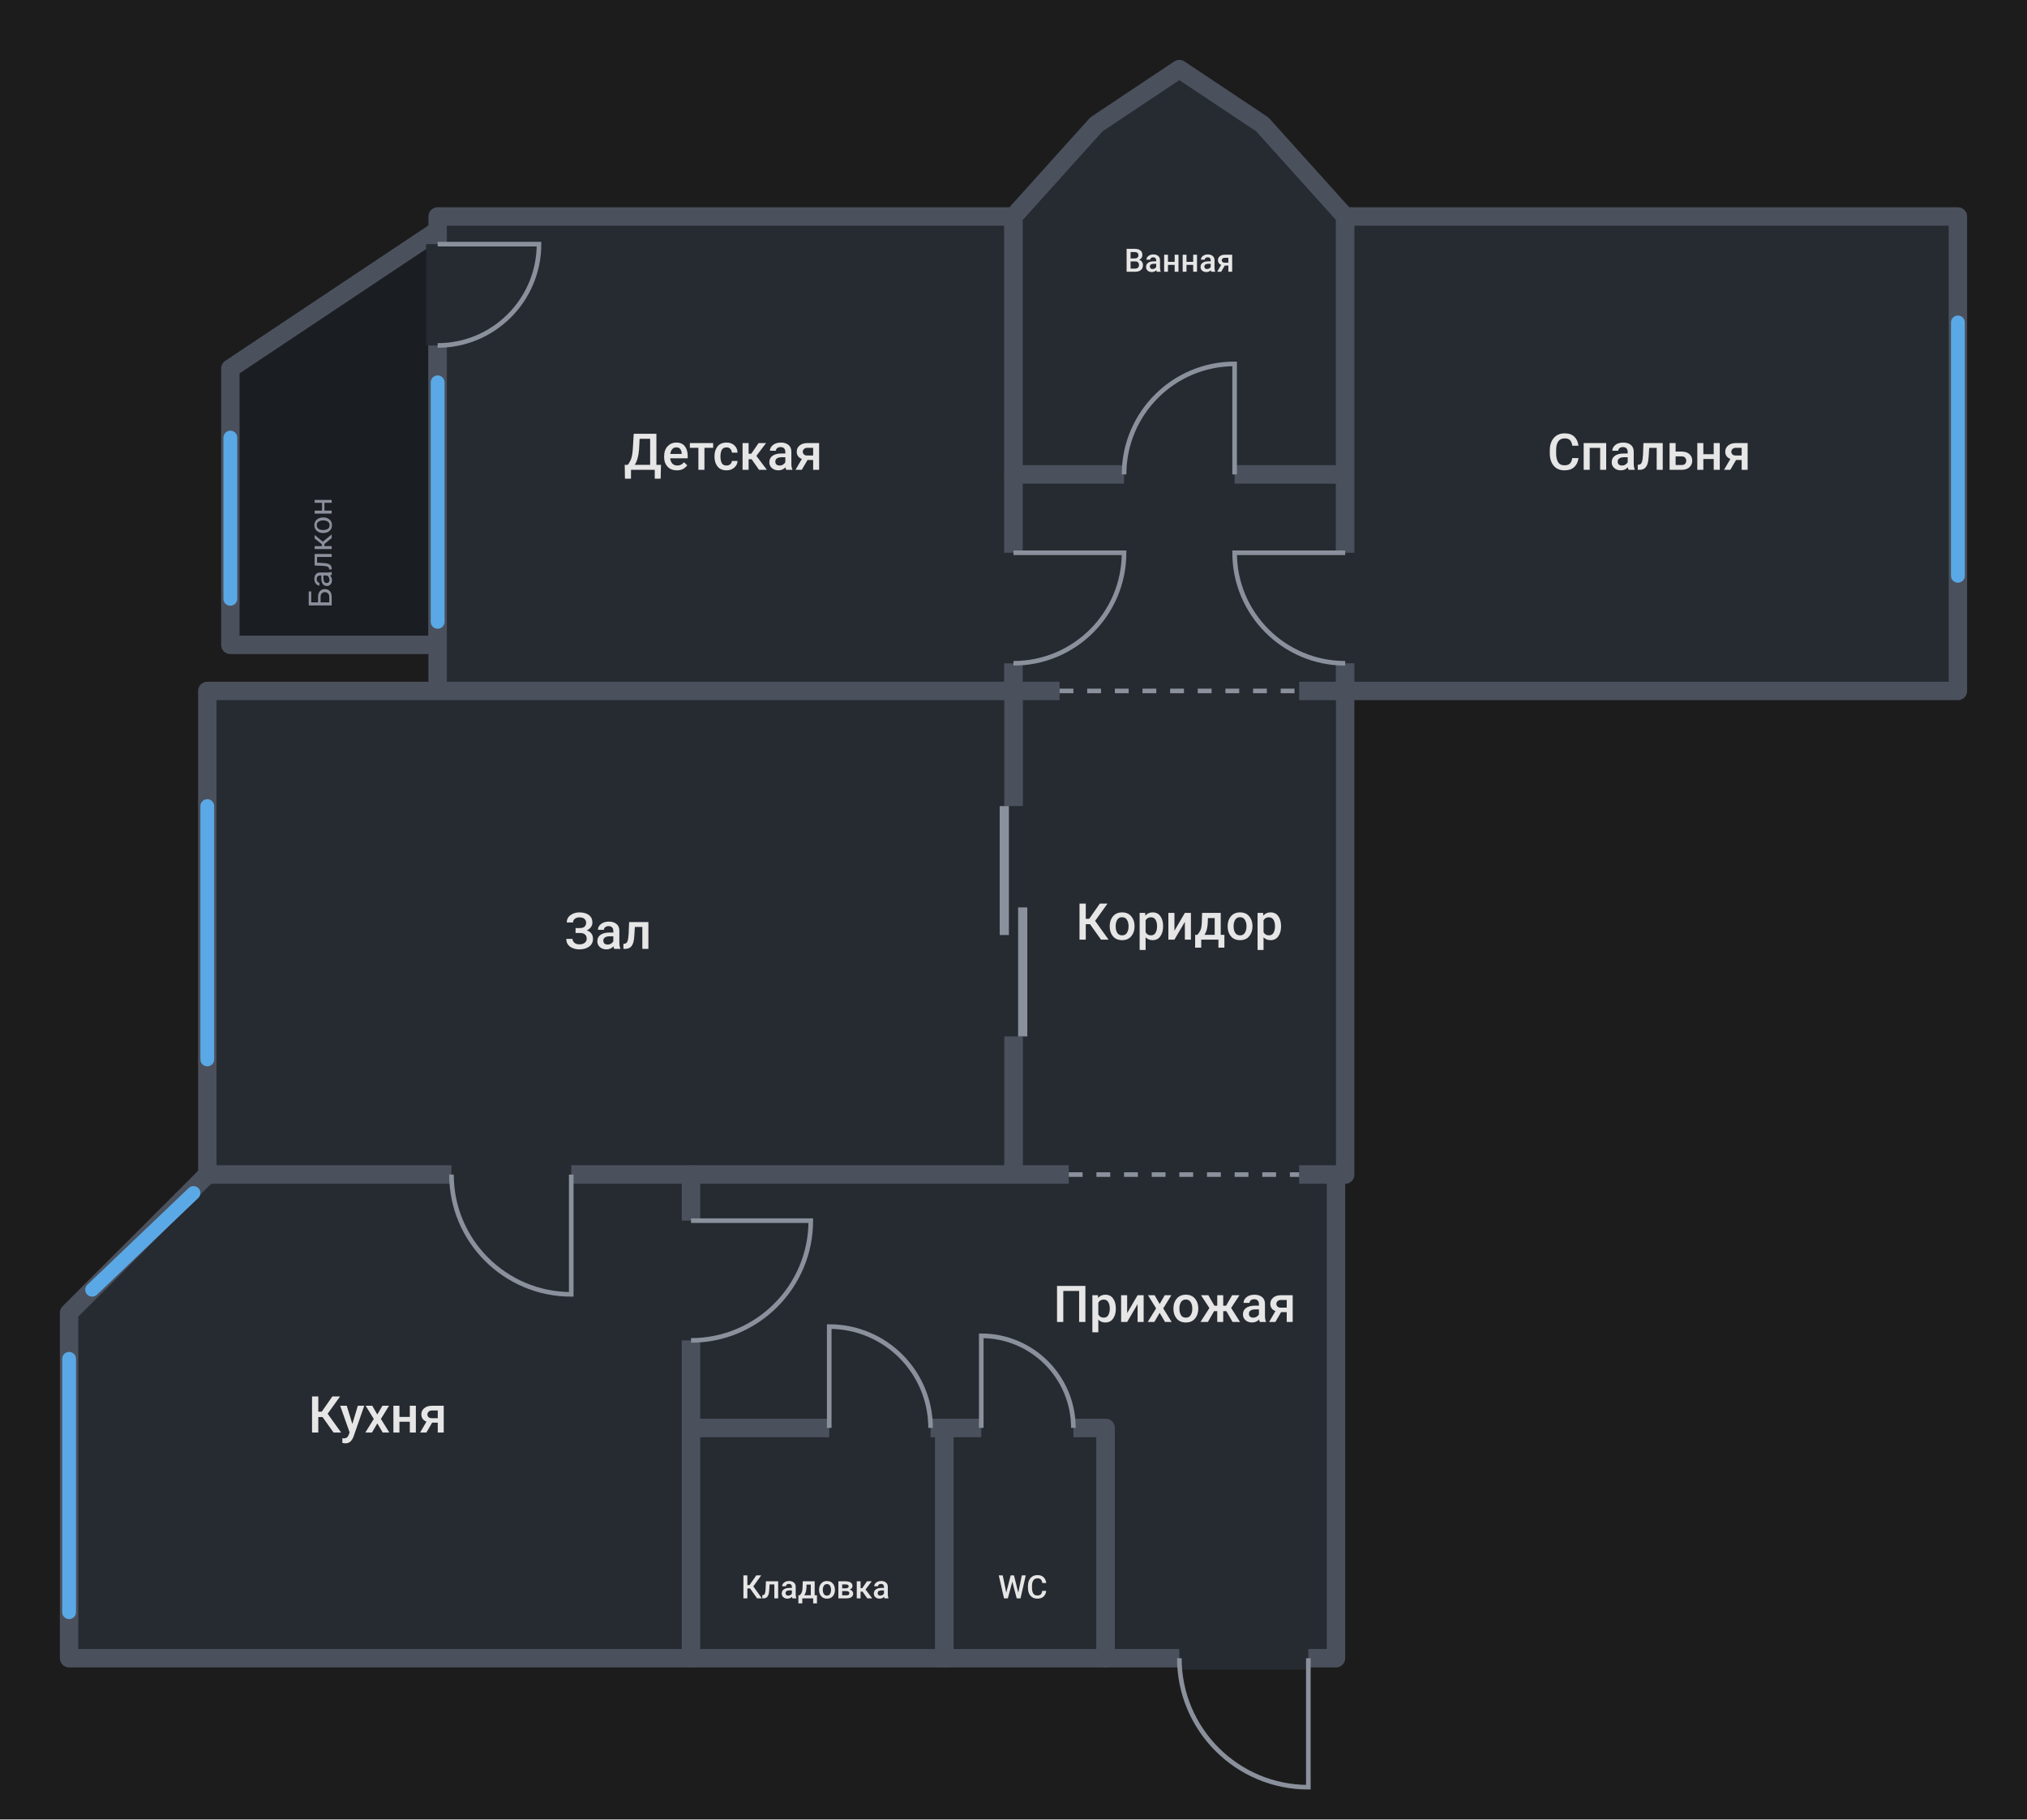
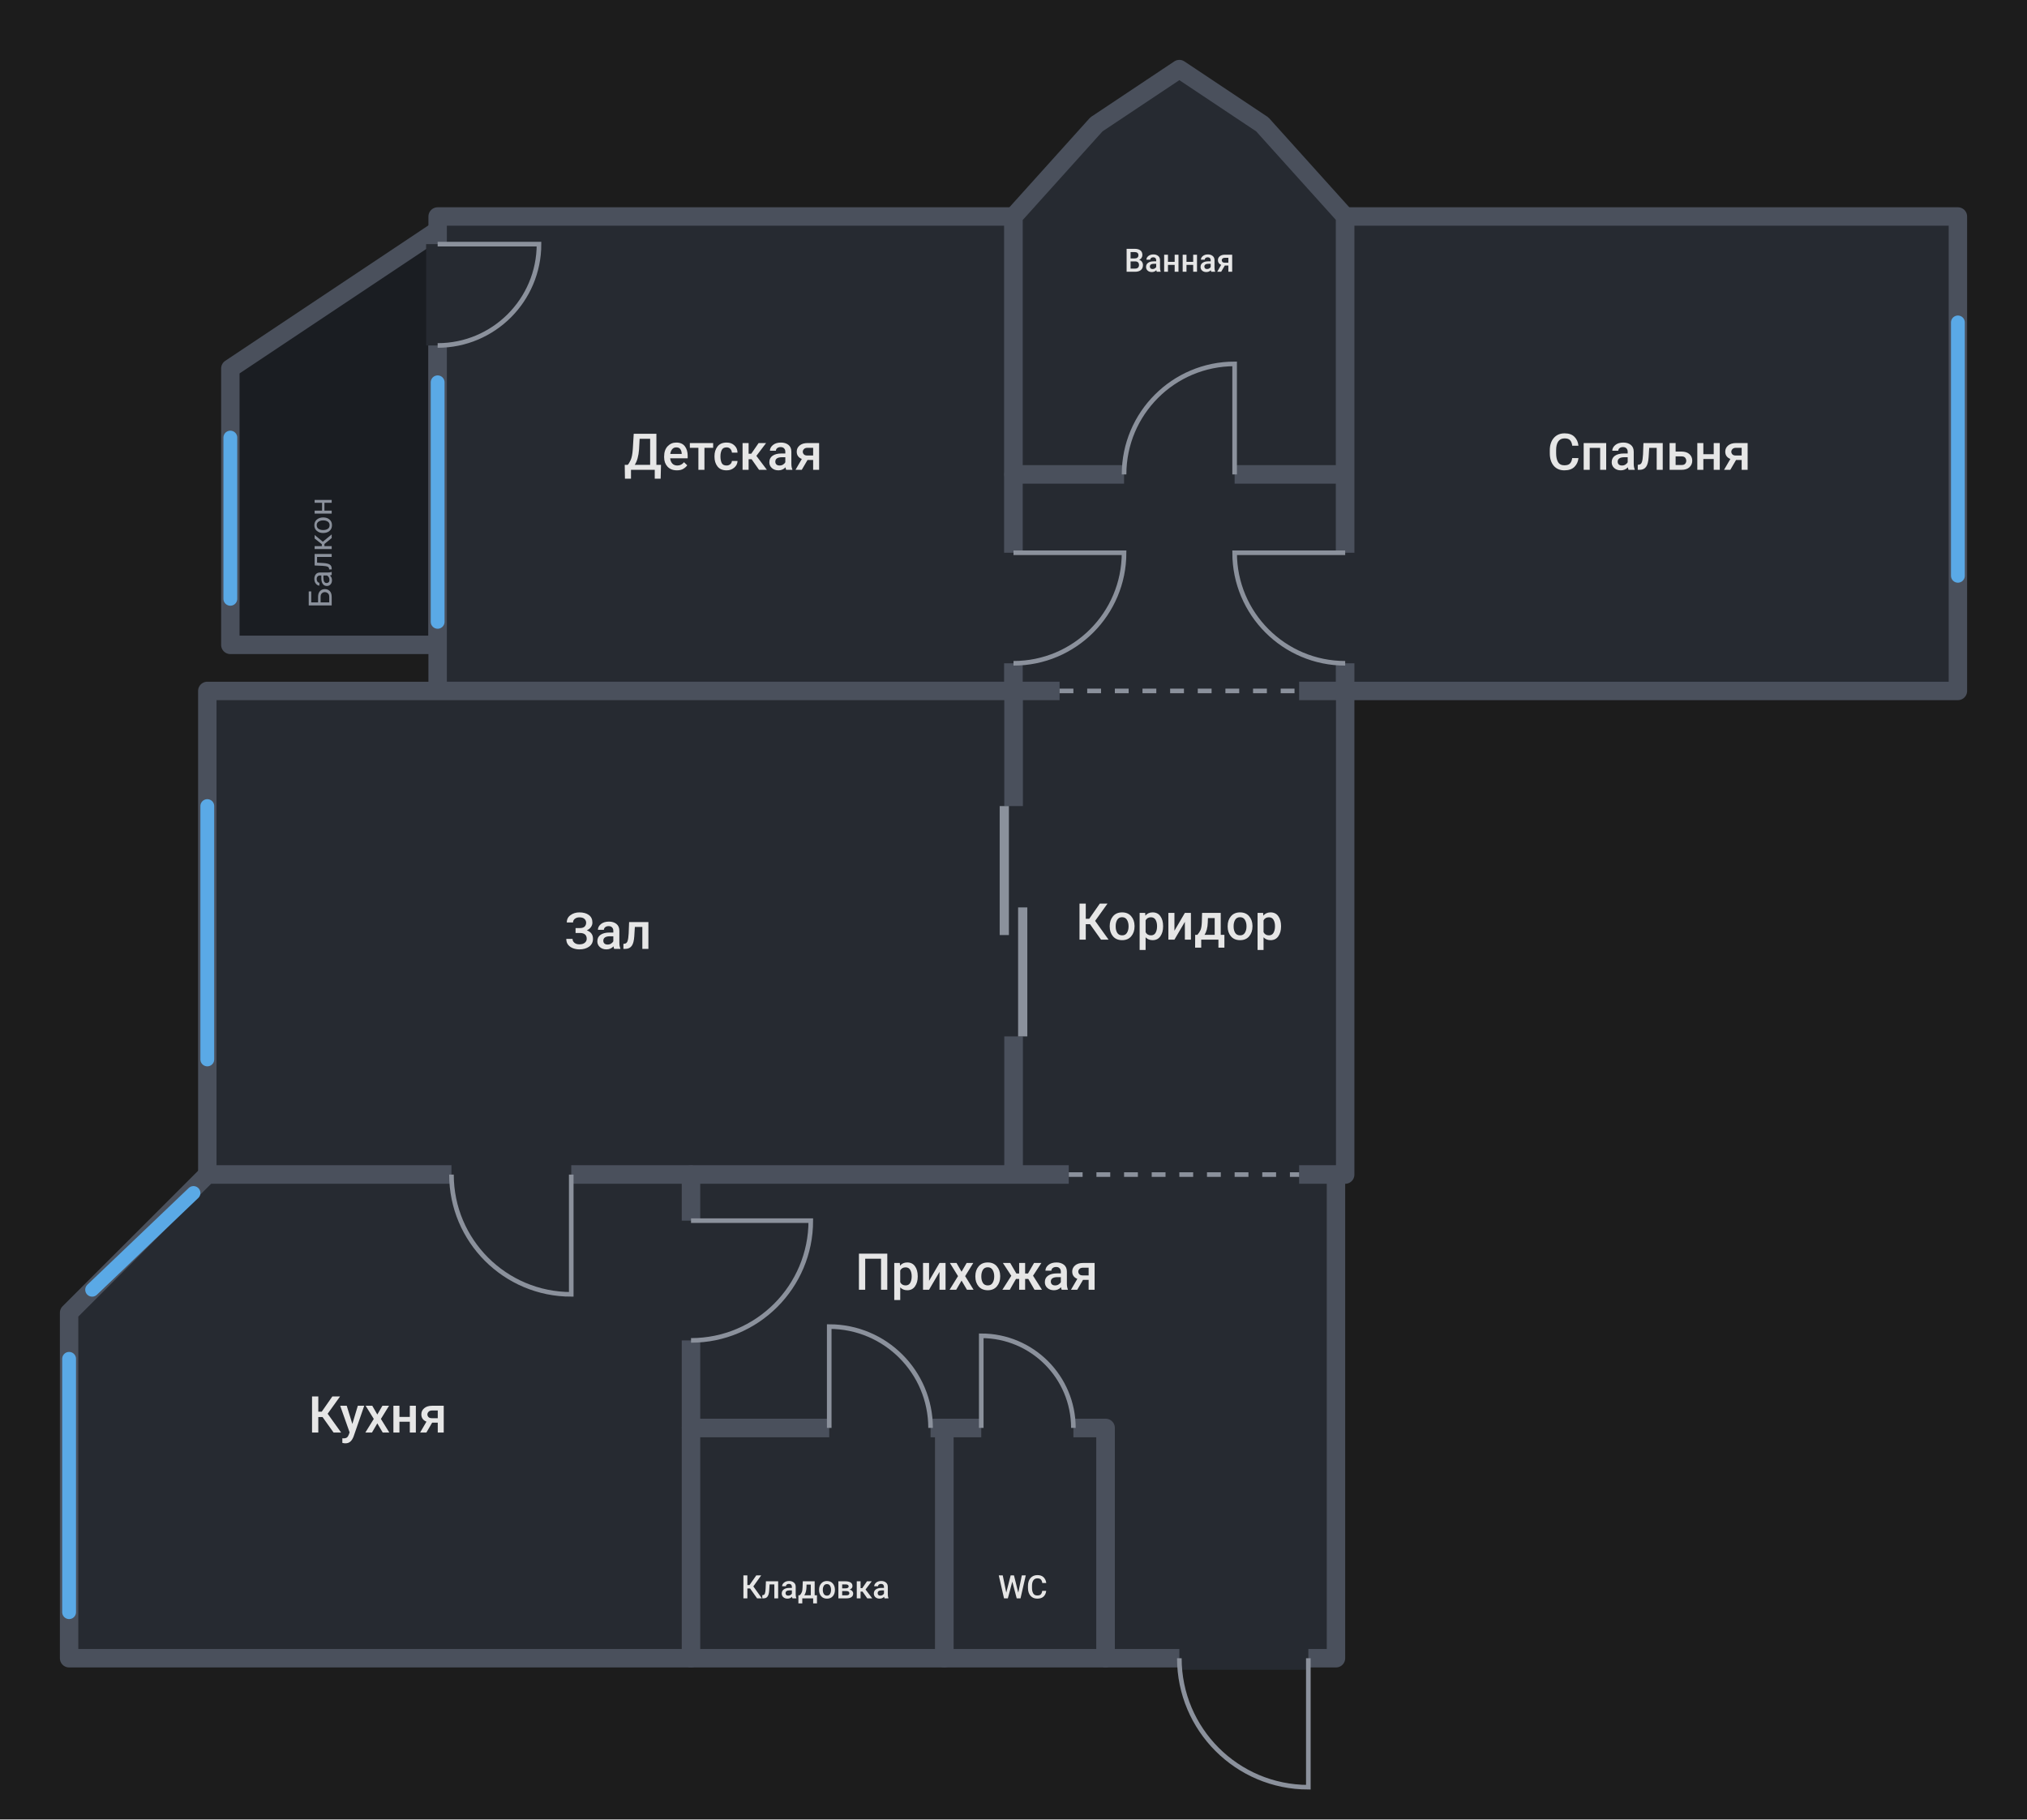
<svg xmlns="http://www.w3.org/2000/svg" viewBox="80 465 440 395" font-family="Roboto, Segoe UI, sans-serif">
  <rect x="80" y="465" width="440" height="395" fill="#1c1c1c" />
  <polygon id="balcony" points="130,545 175,515 175,605 130,605" fill="#1a1d22" stroke="#4a505c" stroke-width="4" stroke-linejoin="round" />
  <polygon id="kids" points="175,512 300,512 300,615 175,615" fill="#262a31" stroke="#4a505c" stroke-width="4" stroke-linejoin="round" />
  <polygon id="bath" points="300,512 318,492 336,480 354,492 372,512 372,568 300,568" fill="#262a31" stroke="#4a505c" stroke-width="4" stroke-linejoin="round" />
  <polygon id="corridor2" points="300,568 372,568 372,615 300,615" fill="#262a31" stroke="#4a505c" stroke-width="4" stroke-linejoin="round" />
  <polygon id="corridor" points="300,615 372,615 372,720 300,720" fill="#262a31" stroke="#4a505c" stroke-width="4" stroke-linejoin="round" />
  <polygon id="bedroom" points="372,512 505,512 505,615 372,615" fill="#262a31" stroke="#4a505c" stroke-width="4" stroke-linejoin="round" />
  <polygon id="hall" points="125,615 300,615 300,720 125,720" fill="#262a31" stroke="#4a505c" stroke-width="4" stroke-linejoin="round" />
  <polygon id="kitchen" points="125,720 230,720 230,825 95,825 95,750" fill="#262a31" stroke="#4a505c" stroke-width="4" stroke-linejoin="round" />
  <polygon id="storage" points="230,775 285,775 285,825 230,825" fill="#262a31" stroke="#4a505c" stroke-width="4" stroke-linejoin="round" />
  <polygon id="wc" points="285,775 320,775 320,825 285,825" fill="#262a31" stroke="#4a505c" stroke-width="4" stroke-linejoin="round" />
  <polygon id="entry" points="230,720 370,720 370,825 320,825 320,775 230,775" fill="#262a31" stroke="#4a505c" stroke-width="4" stroke-linejoin="round" />
  <line x1="130" y1="560" x2="130" y2="595" stroke="#5aa9e6" stroke-width="3" stroke-linecap="round" />
  <line x1="175" y1="548" x2="175" y2="600" stroke="#5aa9e6" stroke-width="3" stroke-linecap="round" />
  <line x1="505" y1="535" x2="505" y2="590" stroke="#5aa9e6" stroke-width="3" stroke-linecap="round" />
  <line x1="125" y1="640" x2="125" y2="695" stroke="#5aa9e6" stroke-width="3" stroke-linecap="round" />
  <line x1="95" y1="760" x2="95" y2="815" stroke="#5aa9e6" stroke-width="3" stroke-linecap="round" />
  <line x1="100" y1="745" x2="122" y2="724" stroke="#5aa9e6" stroke-width="3" stroke-linecap="round" />
  <line x1="300" y1="585" x2="300" y2="609" stroke="#262a31" stroke-width="5" />
  <path d="M300 585 L324 585 A24 24 0 0 1 300 609" fill="none" stroke="#8b919c" stroke-width="1" />
  <line x1="372" y1="585" x2="372" y2="609" stroke="#262a31" stroke-width="5" />
  <path d="M372 585 L348 585 A24 24 0 0 0 372 609" fill="none" stroke="#8b919c" stroke-width="1" />
  <line x1="324" y1="568" x2="348" y2="568" stroke="#262a31" stroke-width="5" />
  <path d="M348 568 L348 544 A24 24 0 0 0 324 568" fill="none" stroke="#8b919c" stroke-width="1" />
  <line x1="300" y1="640" x2="300" y2="690" stroke="#262a31" stroke-width="5" />
  <line x1="298" y1="640" x2="298" y2="668.0" stroke="#8b919c" stroke-width="2" />
  <line x1="302" y1="662.0" x2="302" y2="690" stroke="#8b919c" stroke-width="2" />
  <line x1="230" y1="730" x2="230" y2="756" stroke="#262a31" stroke-width="5" />
  <path d="M230 730 L256 730 A26 26 0 0 1 230 756" fill="none" stroke="#8b919c" stroke-width="1" />
  <line x1="260" y1="775" x2="282" y2="775" stroke="#262a31" stroke-width="5" />
  <path d="M260 775 L260 753 A22 22 0 0 1 282 775" fill="none" stroke="#8b919c" stroke-width="1" />
  <line x1="293" y1="775" x2="313" y2="775" stroke="#262a31" stroke-width="5" />
  <path d="M293 775 L293 755 A20 20 0 0 1 313 775" fill="none" stroke="#8b919c" stroke-width="1" />
  <line x1="336" y1="825" x2="364" y2="825" stroke="#262a31" stroke-width="5" />
  <path d="M364 825 L364 853 A28 28 0 0 1 336 825" fill="none" stroke="#8b919c" stroke-width="1" />
  <line x1="175" y1="518" x2="175" y2="540" stroke="#262a31" stroke-width="5" />
  <path d="M175 518 L197 518 A22 22 0 0 1 175 540" fill="none" stroke="#8b919c" stroke-width="1" />
  <line x1="310" y1="615" x2="362" y2="615" stroke="#262a31" stroke-width="5" />
  <line x1="310" y1="615" x2="362" y2="615" stroke="#8b919c" stroke-width="1" stroke-dasharray="3 3" />
  <line x1="312" y1="720" x2="362" y2="720" stroke="#262a31" stroke-width="5" />
  <line x1="312" y1="720" x2="362" y2="720" stroke="#8b919c" stroke-width="1" stroke-dasharray="3 3" />
  <line x1="178" y1="720" x2="204" y2="720" stroke="#262a31" stroke-width="5" />
  <path d="M204 720 L204 746 A26 26 0 0 1 178 720" fill="none" stroke="#8b919c" stroke-width="1" />
  <text x="152" y="585" font-size="7" fill="#8b919c" text-anchor="middle" transform="rotate(-90 152 585)">Балкон</text>
  <text x="237" y="567" font-size="11" font-weight="500" fill="#e6e6e6" text-anchor="middle">Детская</text>
  <text x="336" y="524" font-size="7" font-weight="500" fill="#e6e6e6" text-anchor="middle">Ванная</text>
  <text x="336" y="669" font-size="11" font-weight="500" fill="#e6e6e6" text-anchor="middle">Коридор</text>
  <text x="438" y="567" font-size="11" font-weight="500" fill="#e6e6e6" text-anchor="middle">Спальня</text>
  <text x="212" y="671" font-size="11" font-weight="500" fill="#e6e6e6" text-anchor="middle">Зал</text>
  <text x="162" y="776" font-size="11" font-weight="500" fill="#e6e6e6" text-anchor="middle">Кухня</text>
  <text x="257" y="812" font-size="7" font-weight="500" fill="#e6e6e6" text-anchor="middle">Кладовка</text>
  <text x="302" y="812" font-size="7" font-weight="500" fill="#e6e6e6" text-anchor="middle">WC</text>
-   <text x="335" y="752" font-size="11" font-weight="500" fill="#e6e6e6" text-anchor="middle">Прихожая</text>
+   <text x="292" y="745" font-size="11" font-weight="500" fill="#e6e6e6" text-anchor="middle">Прихожая</text>
</svg>
